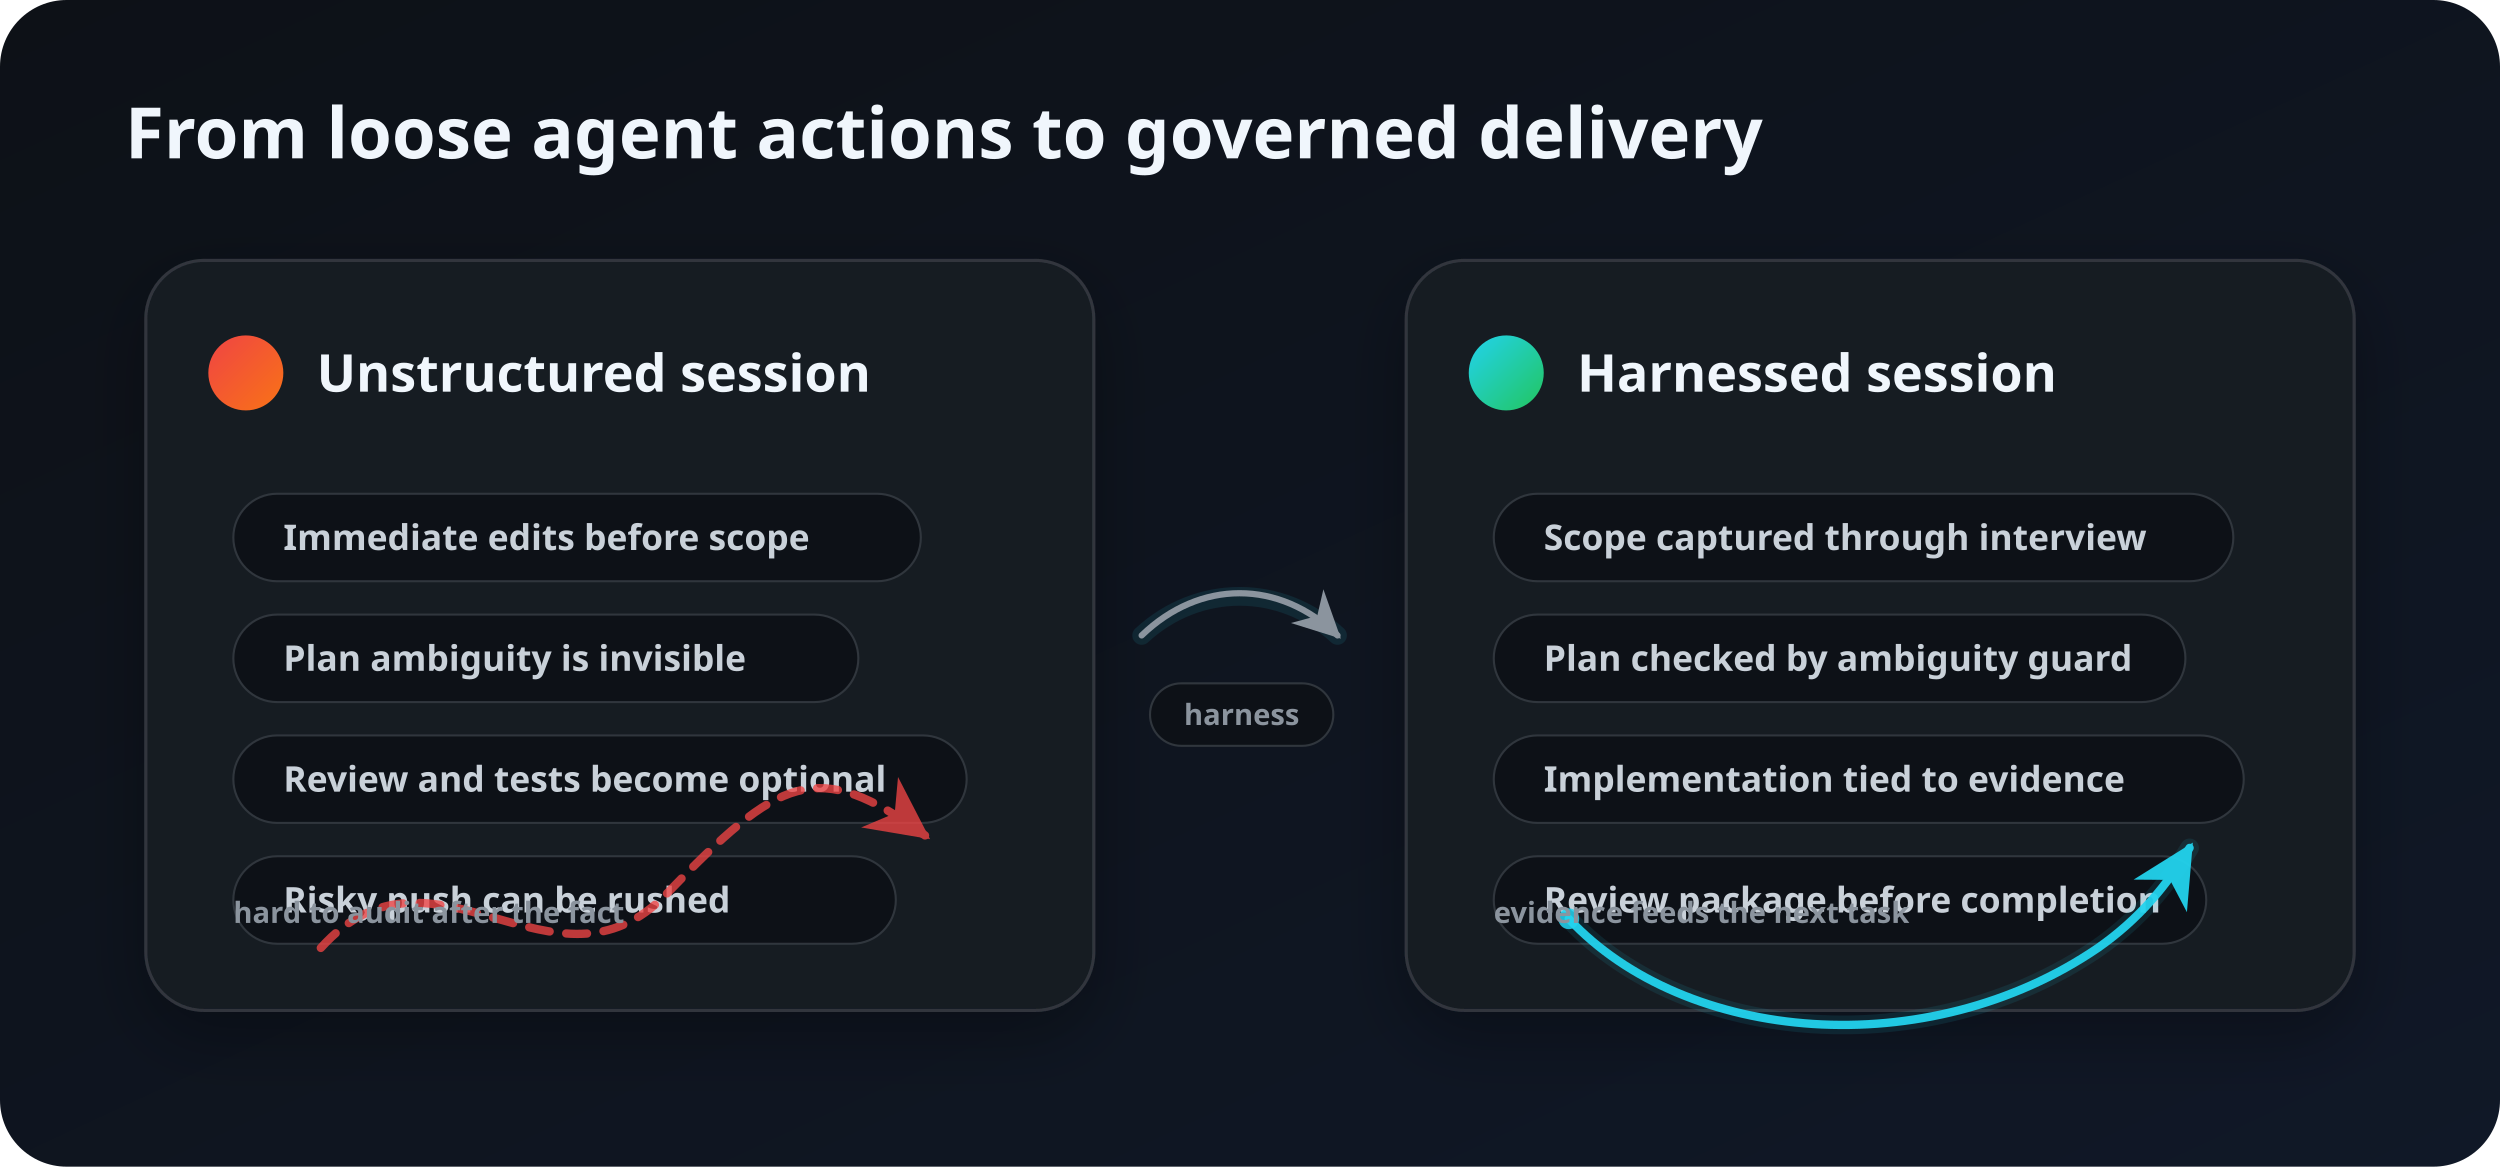
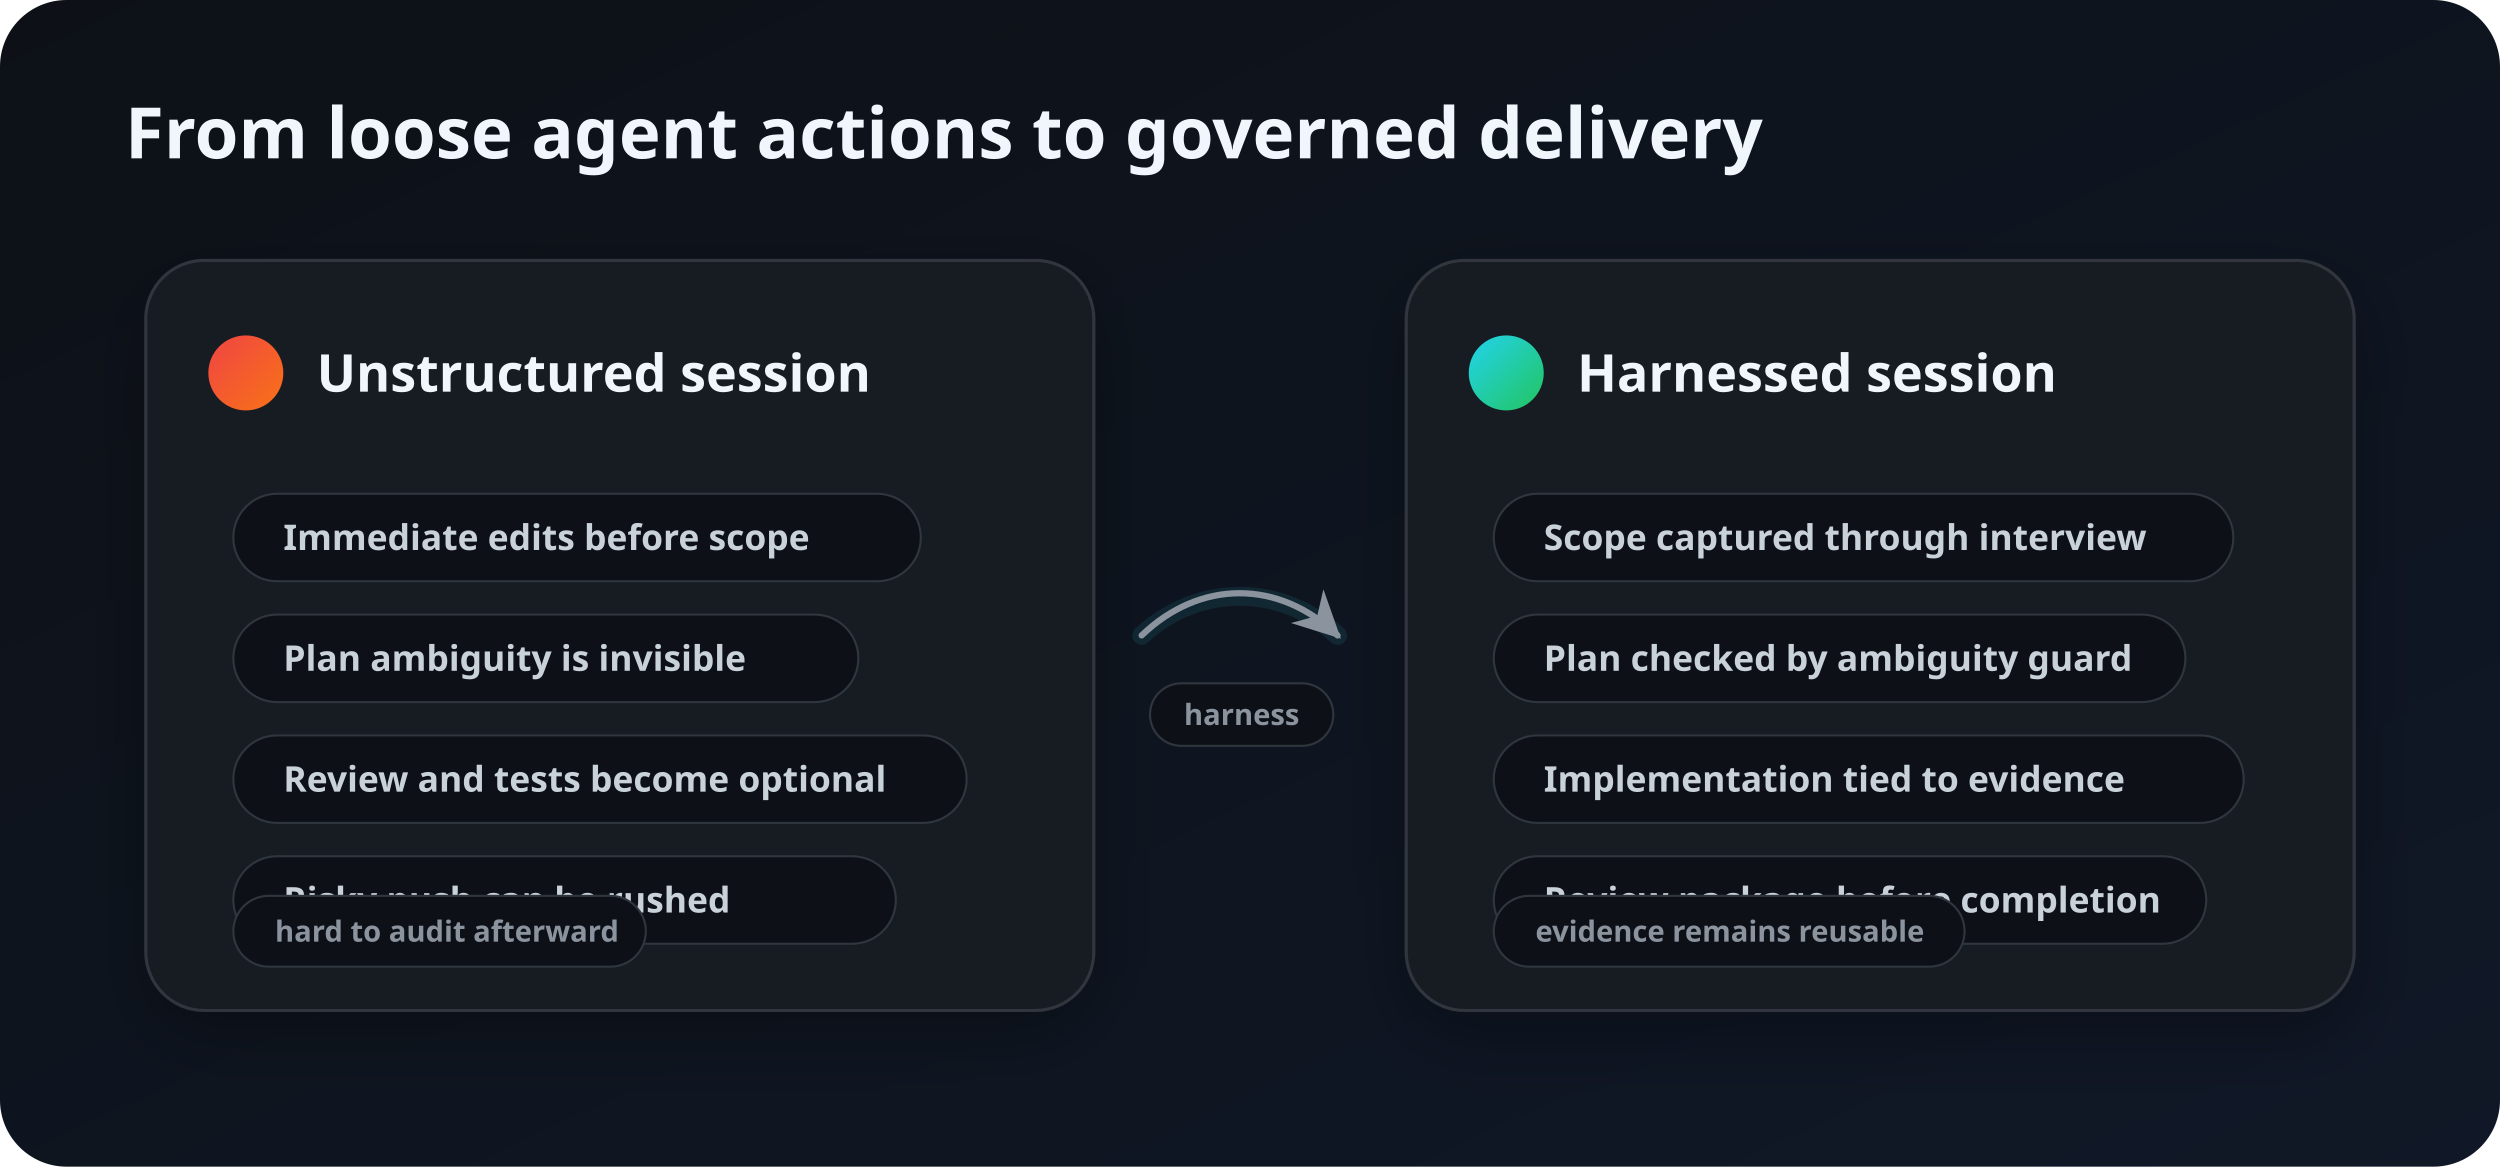
<svg xmlns="http://www.w3.org/2000/svg" width="1200" height="560" viewBox="0 0 1200 560" role="img" aria-labelledby="title desc">
  <defs>
    <linearGradient id="bg" x1="0" y1="0" x2="1" y2="1">
      <stop offset="0%" stop-color="#0d1117" />
      <stop offset="100%" stop-color="#101827" />
    </linearGradient>
    <linearGradient id="bad" x1="0" y1="0" x2="1" y2="1">
      <stop offset="0%" stop-color="#ef4444" />
      <stop offset="100%" stop-color="#f97316" />
    </linearGradient>
    <linearGradient id="good" x1="0" y1="0" x2="1" y2="1">
      <stop offset="0%" stop-color="#22d3ee" />
      <stop offset="100%" stop-color="#22c55e" />
    </linearGradient>
    <filter id="shadow" x="-20%" y="-20%" width="140%" height="140%">
      <feDropShadow dx="0" dy="12" stdDeviation="16" flood-color="#000" flood-opacity="0.30" />
    </filter>
    <marker id="arrow" viewBox="0 0 12 12" refX="10" refY="6" markerWidth="9" markerHeight="9" orient="auto">
      <path d="M1 1 L11 6 L1 11 L4 6 Z" fill="#8b949e" />
    </marker>
-     <marker id="arrowBad" viewBox="0 0 12 12" refX="10" refY="6" markerWidth="9" markerHeight="9" orient="auto">
-       <path d="M1 1 L11 6 L1 11 L4 6 Z" fill="#ef4444" />
-     </marker>
-     <marker id="arrowGood" viewBox="0 0 12 12" refX="10" refY="6" markerWidth="9" markerHeight="9" orient="auto">
-       <path d="M1 1 L11 6 L1 11 L4 6 Z" fill="#22d3ee" />
-     </marker>
    <style>
-       .title{fill:#f0f6fc;font:800 34px ui-sans-serif,system-ui,Segoe UI,sans-serif}.label{fill:#f0f6fc;font:800 25px ui-sans-serif,system-ui,Segoe UI,sans-serif}.text{fill:#c9d1d9;font:600 17px ui-sans-serif,system-ui,Segoe UI,sans-serif}.muted{fill:#8b949e;font:600 14px ui-sans-serif,system-ui,Segoe UI,sans-serif}.card{fill:#161b22;stroke:#30363d;stroke-width:1.5;filter:url(#shadow)}.pill{fill:#0d1117;stroke:#30363d;stroke-width:1}.line{stroke:#8b949e;stroke-width:3;fill:none;marker-end:url(#arrow);stroke-linecap:round;stroke-linejoin:round}.bad-arrow{stroke:#ef4444;stroke-width:4;fill:none;stroke-dasharray:10 8;marker-end:url(#arrowBad);stroke-linecap:round;stroke-linejoin:round}.good-arrow{stroke:#22d3ee;stroke-width:4;fill:none;marker-end:url(#arrowGood);stroke-linecap:round;stroke-linejoin:round}.halo{stroke:#22d3ee;stroke-width:9;fill:none;opacity:.10;stroke-linecap:round}
+       .title{fill:#f0f6fc;font:800 34px ui-sans-serif,system-ui,Segoe UI,sans-serif}.label{fill:#f0f6fc;font:800 25px ui-sans-serif,system-ui,Segoe UI,sans-serif}.text{fill:#c9d1d9;font:600 17px ui-sans-serif,system-ui,Segoe UI,sans-serif}.muted{fill:#8b949e;font:600 14px ui-sans-serif,system-ui,Segoe UI,sans-serif}.card{fill:#161b22;stroke:#30363d;stroke-width:1.5;filter:url(#shadow)}.pill{fill:#0d1117;stroke:#30363d;stroke-width:1}.line{stroke:#8b949e;stroke-width:3;fill:none;marker-end:url(#arrow);stroke-linecap:round;stroke-linejoin:round}.halo{stroke:#22d3ee;stroke-width:9;fill:none;opacity:.10;stroke-linecap:round}.badge{fill:#0d1117;stroke:#30363d;stroke-width:1}
    </style>
  </defs>
  <rect width="1200" height="560" rx="32" fill="url(#bg)" />
  <text x="60" y="76" class="title">From loose agent actions to governed delivery</text>
  <g transform="translate(70 125)">
    <rect class="card" width="455" height="360" rx="28" />
    <circle cx="48" cy="54" r="18" fill="url(#bad)" />
    <text x="82" y="63" class="label">Unstructured session</text>
    <g transform="translate(42 112)">
      <rect class="pill" width="330" height="42" rx="21" />
      <text x="24" y="27" class="text">Immediate edits before scope</text>
      <rect class="pill" y="58" width="300" height="42" rx="21" />
      <text x="24" y="85" class="text">Plan ambiguity is invisible</text>
      <rect class="pill" y="116" width="352" height="42" rx="21" />
      <text x="24" y="143" class="text">Review and tests become optional</text>
      <rect class="pill" y="174" width="318" height="42" rx="21" />
      <text x="24" y="201" class="text">Risky push can be rushed</text>
    </g>
-     <path class="bad-arrow" d="M84 330 C138 270, 196 360, 250 304 S322 238, 374 276" opacity="0.78" />
-     <text x="42" y="318" class="muted">hard to audit after the fact</text>
+     <rect x="42" y="305" width="198" height="34" rx="17" class="badge" />
+     <text x="62" y="327" class="muted">hard to audit afterward</text>
  </g>
  <g>
    <path class="halo" d="M548 305 C575 280, 615 280, 642 305" />
    <path class="line" d="M548 305 C576 278, 614 278, 642 305" />
    <rect x="552" y="328" width="88" height="30" rx="15" fill="#0d1117" stroke="#30363d" />
    <text x="596" y="348" class="muted" text-anchor="middle">harness</text>
  </g>
  <g transform="translate(675 125)">
    <rect class="card" width="455" height="360" rx="28" />
    <circle cx="48" cy="54" r="18" fill="url(#good)" />
    <text x="82" y="63" class="label">Harnessed session</text>
    <g transform="translate(42 112)">
      <rect class="pill" width="355" height="42" rx="21" />
      <text x="24" y="27" class="text">Scope captured through interview</text>
      <rect class="pill" y="58" width="332" height="42" rx="21" />
      <text x="24" y="85" class="text">Plan checked by ambiguity guard</text>
      <rect class="pill" y="116" width="360" height="42" rx="21" />
      <text x="24" y="143" class="text">Implementation tied to evidence</text>
      <rect class="pill" y="174" width="342" height="42" rx="21" />
      <text x="24" y="201" class="text">Review package before completion</text>
    </g>
-     <path class="halo" d="M78 316 C134 376, 250 386, 332 330 C352 316, 365 300, 376 282" />
-     <path class="good-arrow" d="M78 316 C134 376, 250 386, 332 330 C352 316, 365 300, 376 282" opacity="0.94" />
-     <circle cx="78" cy="316" r="5" fill="#22d3ee" opacity="0.85" />
-     <text x="42" y="318" class="muted">evidence feeds the next task</text>
+     <rect x="42" y="305" width="226" height="34" rx="17" class="badge" />
+     <text x="62" y="327" class="muted">evidence remains reusable</text>
  </g>
</svg>
